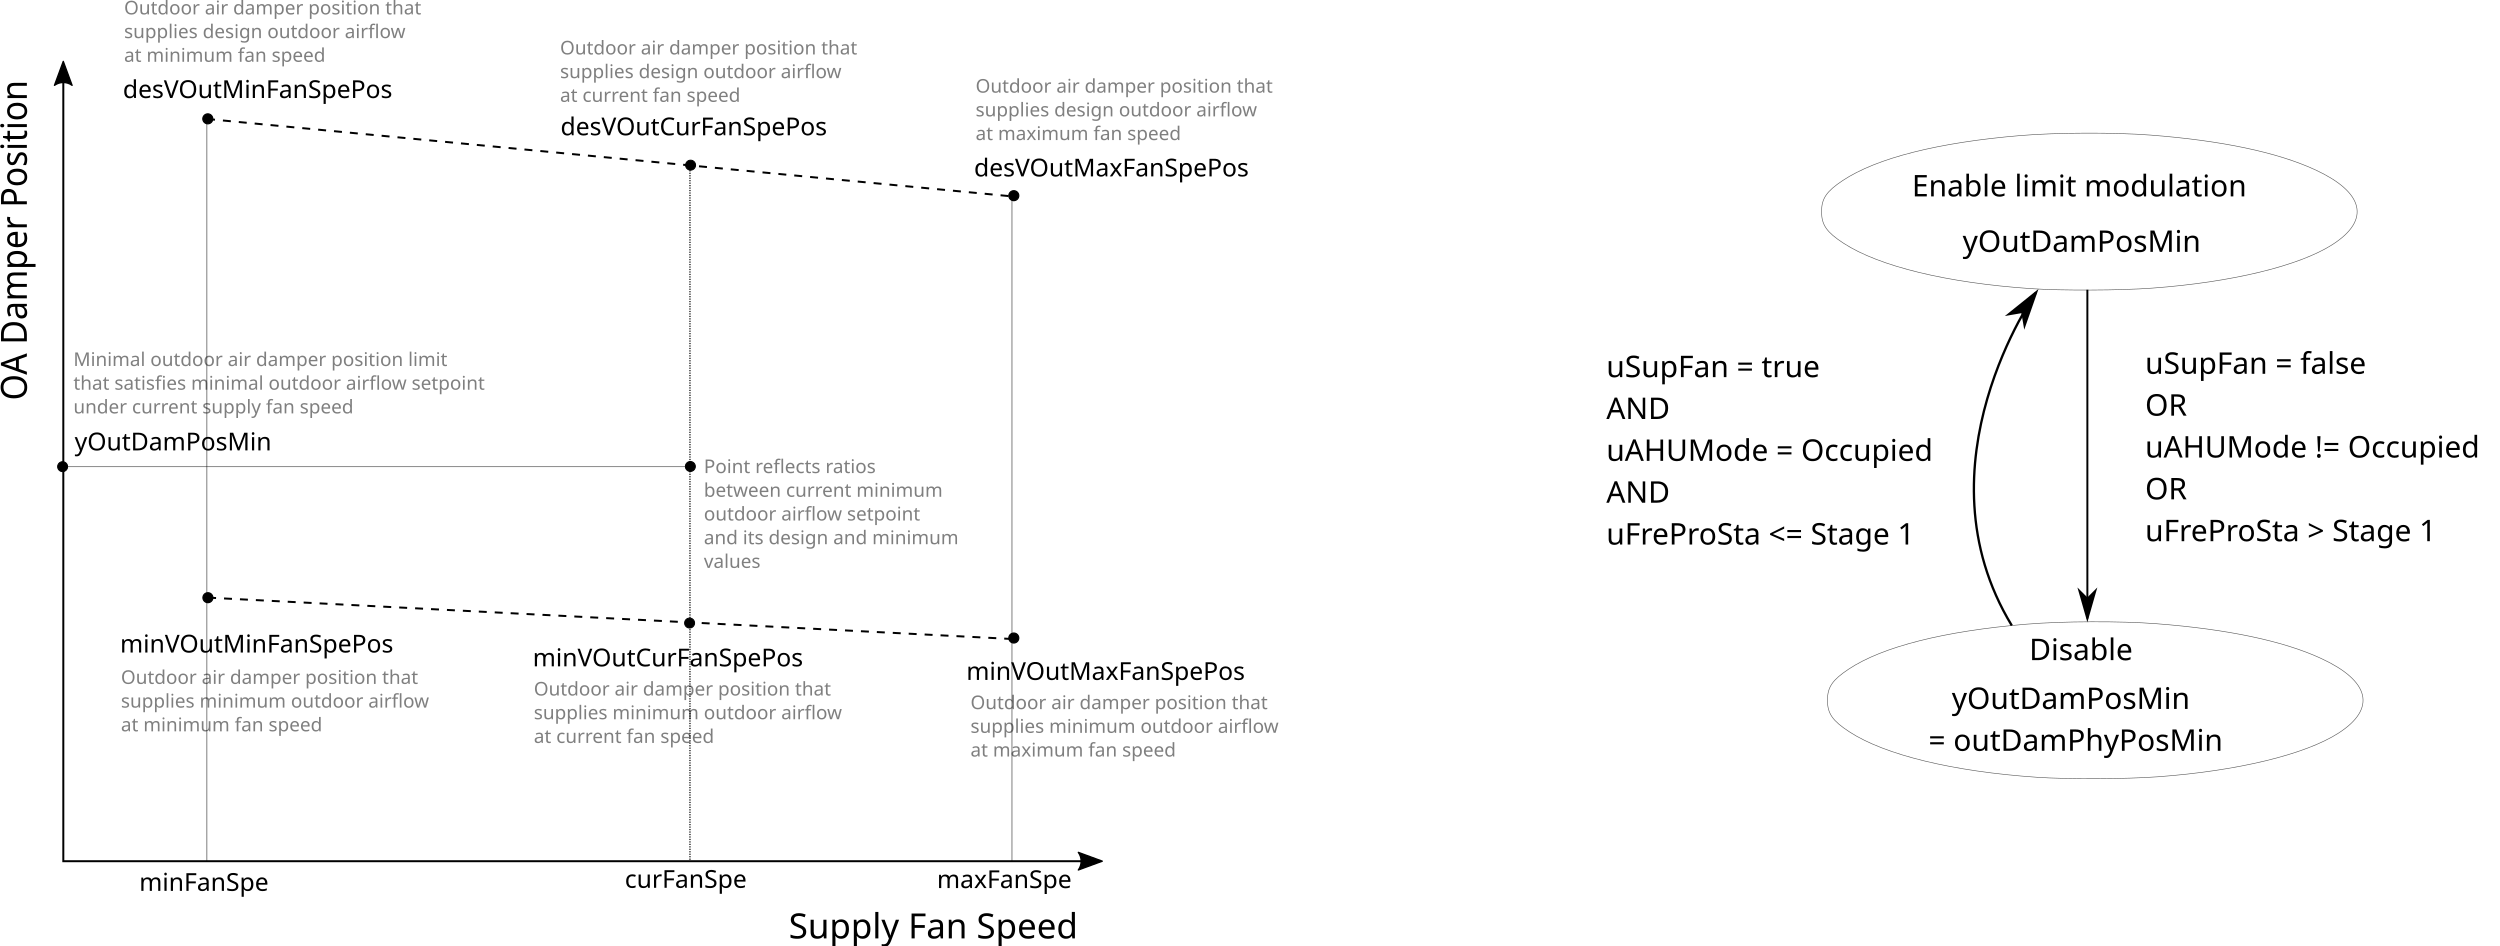
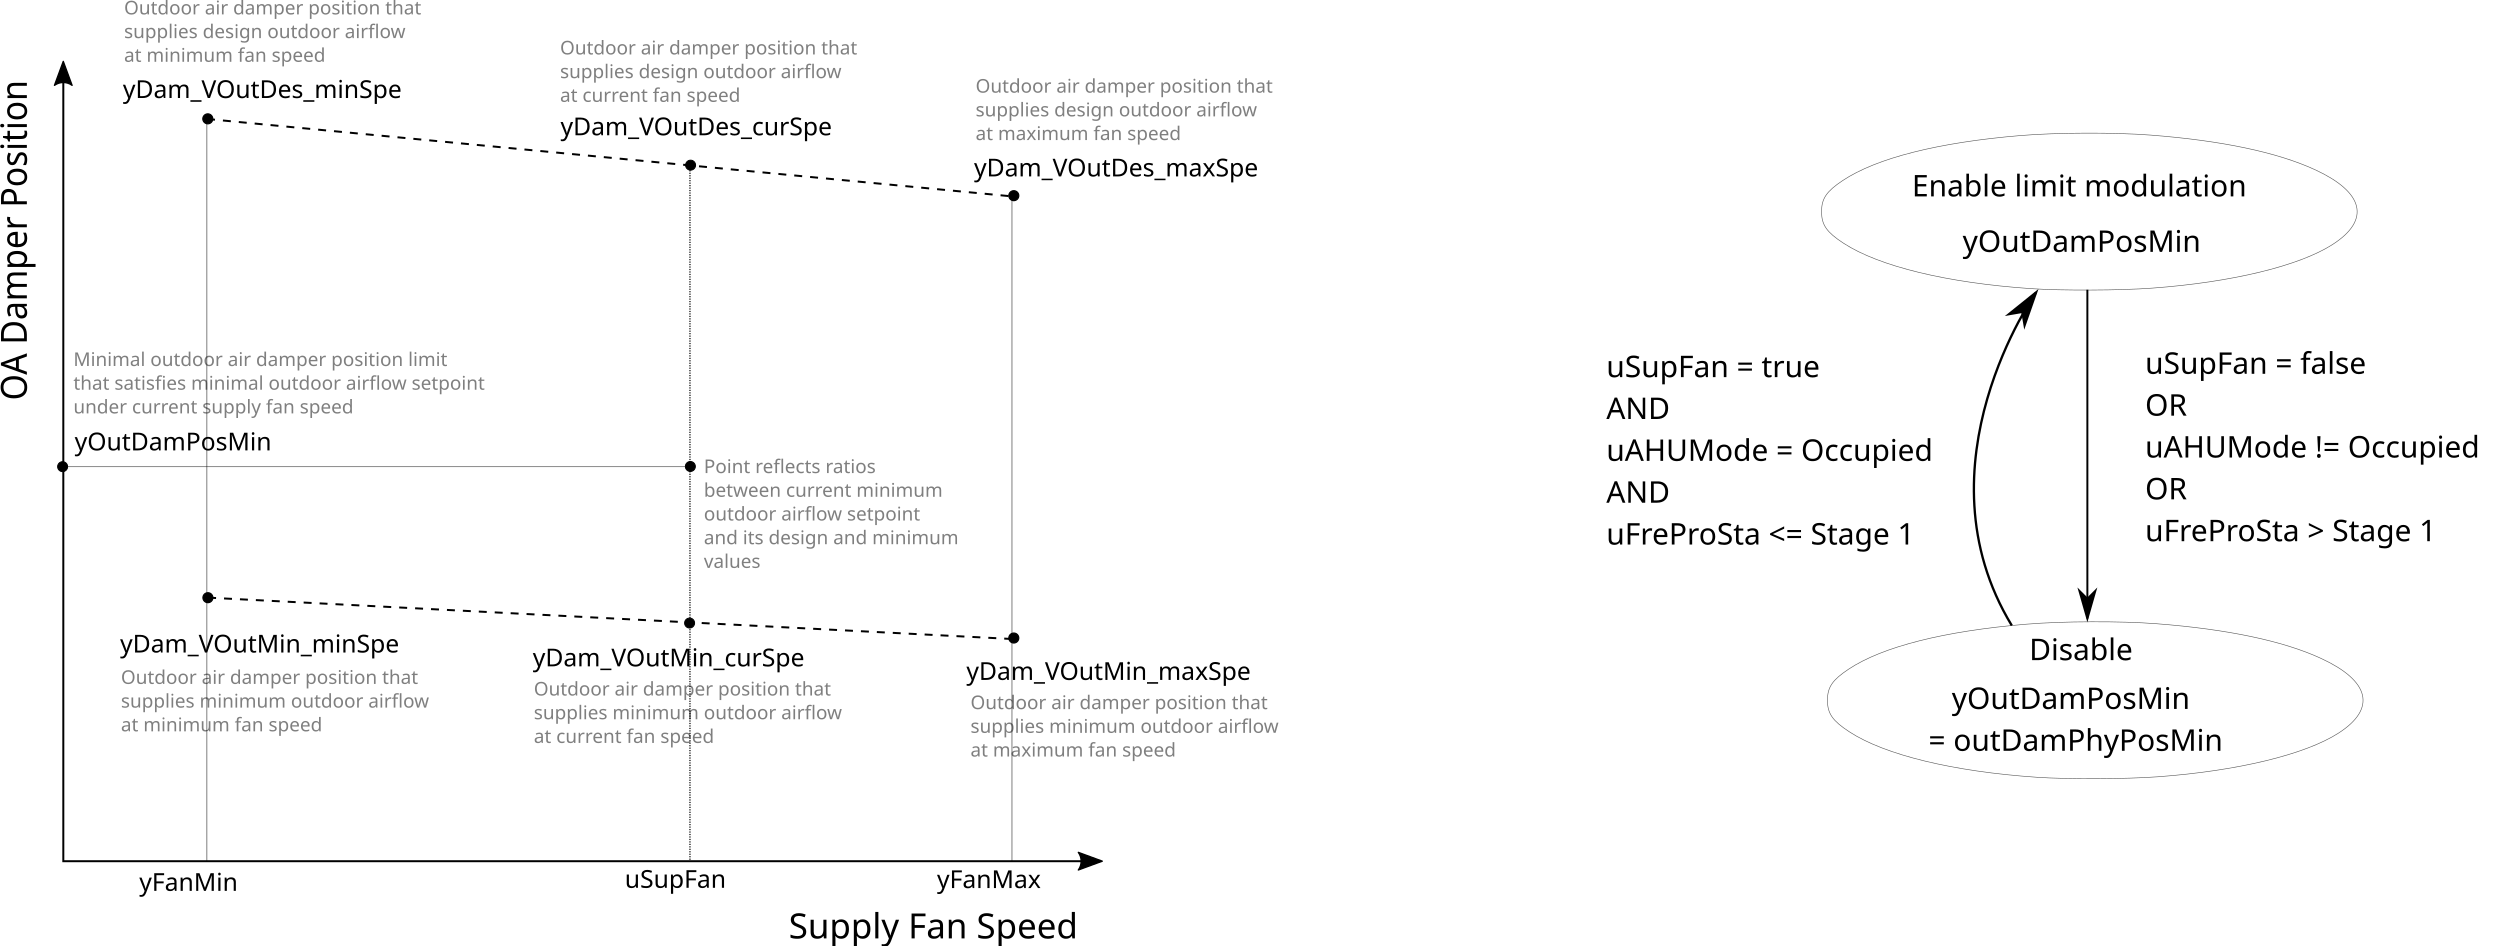
<svg xmlns="http://www.w3.org/2000/svg" width="354.028mm" height="133.885mm" viewBox="0 0 354.028 133.885" version="1.1" id="svg8">
  <defs id="defs2">
    <marker orient="auto" refY="0" refX="0" id="marker10012" style="overflow:visible">
      <path id="path10014" style="fill:#000000;fill-opacity:1;fill-rule:evenodd;stroke:#000000;stroke-width:0.625;stroke-linejoin:round;stroke-opacity:1" d="M 8.719,4.034 -2.207,0.016 8.719,-4.002 c -1.745,2.372 -1.735,5.617 -6e-7,8.035 z" transform="matrix(-1.1,0,0,-1.1,-1.1,0)" />
    </marker>
    <marker style="overflow:visible" id="Arrow2Lend" refX="0" refY="0" orient="auto">
      <path transform="matrix(-1.1,0,0,-1.1,-1.1,0)" d="M 8.719,4.034 -2.207,0.016 8.719,-4.002 c -1.745,2.372 -1.735,5.617 -6e-7,8.035 z" style="fill:#000000;fill-opacity:1;fill-rule:evenodd;stroke:#000000;stroke-width:0.625;stroke-linejoin:round;stroke-opacity:1" id="path4298" />
    </marker>
    <marker style="overflow:visible" id="Arrow2Lstart" refX="0" refY="0" orient="auto">
      <path transform="matrix(1.1,0,0,1.1,1.1,0)" d="M 8.719,4.034 -2.207,0.016 8.719,-4.002 c -1.745,2.372 -1.735,5.617 -6e-7,8.035 z" style="fill:#000000;fill-opacity:1;fill-rule:evenodd;stroke:#000000;stroke-width:0.625;stroke-linejoin:round;stroke-opacity:1" id="path4295" />
    </marker>
    <marker orient="auto" refY="0" refX="0" id="marker10012-0" style="overflow:visible">
      <path id="path10014-0" style="fill:#000000;fill-opacity:1;fill-rule:evenodd;stroke:#000000;stroke-width:0.625;stroke-linejoin:round;stroke-opacity:1" d="M 8.719,4.034 -2.207,0.016 8.719,-4.002 c -1.745,2.372 -1.735,5.617 -6e-7,8.035 z" transform="matrix(-1.1,0,0,-1.1,-1.1,0)" />
    </marker>
    <marker style="overflow:visible" orient="auto" overflow="visible" id="marker5553-0-3-8">
      <path style="fill-rule:evenodd;stroke:#000000;stroke-width:1pt" id="path4485-1-8" d="M 0,0 5,-5 -12.5,0 5,5 Z" transform="matrix(-0.8,0,0,-0.8,-10,0)" />
    </marker>
    <marker style="overflow:visible" orient="auto" overflow="visible" id="marker5381-6-6-6">
      <path style="fill-rule:evenodd;stroke:#000000;stroke-width:1pt" id="path4488-0-3" d="M 0,0 5,-5 -12.5,0 5,5 Z" transform="matrix(-0.8,0,0,-0.8,-10,0)" />
    </marker>
  </defs>
  <g id="layer1" transform="translate(188.9875,-69.0396)">
    <g transform="matrix(0.2822222,0,0,0.2822222,0.6004871,-1.581717)" id="layer1-9">
      <path id="path8806" d="m -640,282.362 v 400 h 520" style="fill:none;fill-rule:evenodd;stroke:#000000;stroke-width:1px;stroke-linecap:butt;stroke-linejoin:miter;stroke-opacity:1;marker-start:url(#Arrow2Lstart);marker-end:url(#Arrow2Lend)" />
      <path id="path8808" d="M -568,682.362 V 309.583" style="opacity:0.5;fill:none;fill-rule:evenodd;stroke:#000000;stroke-width:0.5;stroke-linecap:butt;stroke-linejoin:miter;stroke-miterlimit:4;stroke-dasharray:none;stroke-opacity:1" />
      <path id="path8810" d="M -164,682.362 V 348.013" style="opacity:0.5;fill:none;fill-rule:evenodd;stroke:#000000;stroke-width:0.5;stroke-linecap:butt;stroke-linejoin:miter;stroke-miterlimit:4;stroke-dasharray:none;stroke-opacity:1" />
      <circle r="2.5" cy="309.862" cx="-567.5" id="path8812" style="opacity:1;fill:#000000;fill-opacity:1;stroke:#000000;stroke-width:0.6;stroke-linecap:butt;stroke-linejoin:bevel;stroke-miterlimit:4;stroke-dasharray:none;stroke-dashoffset:0;stroke-opacity:1" />
      <circle r="2.5" cy="550.139" cx="-567.445" id="path8812-3" style="opacity:1;fill:#000000;fill-opacity:1;stroke:#000000;stroke-width:0.6;stroke-linecap:butt;stroke-linejoin:bevel;stroke-miterlimit:4;stroke-dasharray:none;stroke-dashoffset:0;stroke-opacity:1" />
      <circle r="2.5" cy="348.42" cx="-163.07" id="path8812-6" style="opacity:1;fill:#000000;fill-opacity:1;stroke:#000000;stroke-width:0.6;stroke-linecap:butt;stroke-linejoin:bevel;stroke-miterlimit:4;stroke-dasharray:none;stroke-dashoffset:0;stroke-opacity:1" />
      <circle r="2.5" cy="570.378" cx="-163.07" id="path8812-4" style="opacity:1;fill:#000000;fill-opacity:1;stroke:#000000;stroke-width:0.6;stroke-linecap:butt;stroke-linejoin:bevel;stroke-miterlimit:4;stroke-dasharray:none;stroke-dashoffset:0;stroke-opacity:1" />
      <path id="path8841" d="m -567.883,309.924 405.112,38.963" style="fill:none;fill-rule:evenodd;stroke:#000000;stroke-width:1;stroke-linecap:butt;stroke-linejoin:miter;stroke-miterlimit:4;stroke-dasharray:4, 4;stroke-dashoffset:0;stroke-opacity:1" />
      <path id="path8843" d="m -567.349,550.109 404.578,20.816" style="fill:none;fill-rule:evenodd;stroke:#000000;stroke-width:1;stroke-linecap:butt;stroke-linejoin:miter;stroke-miterlimit:4;stroke-dasharray:4, 4;stroke-dashoffset:0;stroke-opacity:1" />
      <path id="path8808-7" d="M -325.563,681.659 V 335.021" style="fill:none;fill-rule:evenodd;stroke:#000000;stroke-width:0.619;stroke-linecap:butt;stroke-linejoin:miter;stroke-miterlimit:4;stroke-dasharray:0.619, 0.619;stroke-dashoffset:0;stroke-opacity:1" />
      <circle r="2.5" cy="333.108" cx="-325.254" id="path8860" style="opacity:1;fill:#000000;fill-opacity:1;stroke:#000000;stroke-width:0.5;stroke-linecap:butt;stroke-linejoin:bevel;stroke-miterlimit:4;stroke-dasharray:none;stroke-dashoffset:0;stroke-opacity:1" />
      <circle r="2.5" cy="484.303" cx="-325.366" id="path8860-9" style="opacity:1;fill:#000000;fill-opacity:1;stroke:#000000;stroke-width:0.5;stroke-linecap:butt;stroke-linejoin:bevel;stroke-miterlimit:4;stroke-dasharray:none;stroke-dashoffset:0;stroke-opacity:1" />
      <circle r="2.5" cy="562.857" cx="-325.745" id="path8860-7" style="opacity:1;fill:#000000;fill-opacity:1;stroke:#000000;stroke-width:0.5;stroke-linecap:butt;stroke-linejoin:bevel;stroke-miterlimit:4;stroke-dasharray:none;stroke-dashoffset:0;stroke-opacity:1" />
      <path id="path8883" d="M -328,484.362 H -638.954" style="opacity:0.5;fill:none;fill-rule:evenodd;stroke:#000000;stroke-width:0.455;stroke-linecap:butt;stroke-linejoin:miter;stroke-miterlimit:4;stroke-dasharray:none;stroke-opacity:1" />
      <text id="text8994" y="721.108" x="-276.009" style="font-style:normal;font-weight:normal;line-height:0%;font-family:sans-serif;letter-spacing:0px;word-spacing:0px;fill:#000000;fill-opacity:1;stroke:none;stroke-width:1px;stroke-linecap:butt;stroke-linejoin:miter;stroke-opacity:1" xml:space="preserve">
        <tspan style="font-size:17.5px;line-height:1.25" y="721.108" x="-276.009" id="tspan8996">Supply Fan Speed</tspan>
      </text>
      <text transform="matrix(0,-0.9637085,1.037658,0,0,0)" id="text9292" y="-634.401" x="-468.116" style="font-style:normal;font-weight:normal;line-height:0%;font-family:sans-serif;text-align:start;letter-spacing:0px;word-spacing:0px;writing-mode:lr-tb;text-anchor:start;fill:#000000;fill-opacity:1;stroke:none;stroke-width:1px;stroke-linecap:butt;stroke-linejoin:miter;stroke-opacity:1" xml:space="preserve">
        <tspan style="font-size:17.5px;line-height:1.25" y="-634.401" x="-468.116" id="tspan9294">OA Damper Position</tspan>
      </text>
      <text id="text8994-5" y="697.243" x="-601.901" style="font-style:normal;font-weight:normal;line-height:0%;font-family:sans-serif;text-align:start;letter-spacing:0px;word-spacing:0px;writing-mode:lr-tb;text-anchor:start;fill:#000000;fill-opacity:1;stroke:none;stroke-width:1px;stroke-linecap:butt;stroke-linejoin:miter;stroke-opacity:1" xml:space="preserve">
-         <tspan style="font-size:12.4px;line-height:1.25" y="697.243" x="-601.901" id="tspan9556">minFanSpe</tspan>
+         <tspan style="font-size:12.4px;line-height:1.25" y="697.243" x="-601.901" id="tspan9556">yFanMin</tspan>
      </text>
      <text id="text8994-5-3" y="695.838" x="-201.623" style="font-style:normal;font-weight:normal;line-height:0%;font-family:sans-serif;text-align:start;letter-spacing:0px;word-spacing:0px;writing-mode:lr-tb;text-anchor:start;fill:#000000;fill-opacity:1;stroke:none;stroke-width:1px;stroke-linecap:butt;stroke-linejoin:miter;stroke-opacity:1" xml:space="preserve">
-         <tspan style="font-size:12.4px;line-height:1.25" y="695.838" x="-201.623" id="tspan9600">maxFanSpe</tspan>
+         <tspan style="font-size:12.4px;line-height:1.25" y="695.838" x="-201.623" id="tspan9600">yFanMax</tspan>
      </text>
      <text id="text8994-5-3-2" y="695.722" x="-358.273" style="font-style:normal;font-weight:normal;line-height:0%;font-family:sans-serif;text-align:start;letter-spacing:0px;word-spacing:0px;writing-mode:lr-tb;text-anchor:start;fill:#000000;fill-opacity:1;stroke:none;stroke-width:1px;stroke-linecap:butt;stroke-linejoin:miter;stroke-opacity:1" xml:space="preserve">
-         <tspan style="font-size:12.4px;line-height:1.25" y="695.722" x="-358.273" id="tspan9622">curFanSpe</tspan>
+         <tspan style="font-size:12.4px;line-height:1.25" y="695.722" x="-358.273" id="tspan9622">uSupFan</tspan>
      </text>
      <text id="text8994-5-33" y="577.647" x="-611.524" style="font-style:normal;font-weight:normal;line-height:0%;font-family:sans-serif;text-align:start;letter-spacing:0px;word-spacing:0px;writing-mode:lr-tb;text-anchor:start;fill:#000000;fill-opacity:1;stroke:none;stroke-width:1px;stroke-linecap:butt;stroke-linejoin:miter;stroke-opacity:1" xml:space="preserve">
-         <tspan style="font-size:12.4px;line-height:1.25" y="577.647" x="-611.524" id="tspan9642">minVOutMinFanSpePos</tspan>
+         <tspan style="font-size:12.4px;line-height:1.25" y="577.647" x="-611.524" id="tspan9642">yDam_VOutMin_minSpe</tspan>
      </text>
      <text id="text8994-5-33-2" y="584.59" x="-404.45" style="font-style:normal;font-weight:normal;line-height:0%;font-family:sans-serif;text-align:start;letter-spacing:0px;word-spacing:0px;writing-mode:lr-tb;text-anchor:start;fill:#000000;fill-opacity:1;stroke:none;stroke-width:1px;stroke-linecap:butt;stroke-linejoin:miter;stroke-opacity:1" xml:space="preserve">
-         <tspan style="font-size:12.4px;line-height:1.25" y="584.59" x="-404.45" id="tspan9770">minVOutCurFanSpePos</tspan>
+         <tspan style="font-size:12.4px;line-height:1.25" y="584.59" x="-404.45" id="tspan9770">yDam_VOutMin_curSpe</tspan>
      </text>
      <text id="text8994-5-33-2-4" y="591.387" x="-186.886" style="font-style:normal;font-weight:normal;line-height:0%;font-family:sans-serif;text-align:start;letter-spacing:0px;word-spacing:0px;writing-mode:lr-tb;text-anchor:start;fill:#000000;fill-opacity:1;stroke:none;stroke-width:1px;stroke-linecap:butt;stroke-linejoin:miter;stroke-opacity:1" xml:space="preserve">
-         <tspan style="font-size:12.4px;line-height:1.25" y="591.387" x="-186.886" id="tspan9774">minVOutMaxFanSpePos</tspan>
+         <tspan style="font-size:12.4px;line-height:1.25" y="591.387" x="-186.886" id="tspan9774">yDam_VOutMin_maxSpe</tspan>
      </text>
      <text id="text8994-5-33-2-4-9" y="338.758" x="-183.041" style="font-style:normal;font-weight:normal;line-height:0%;font-family:sans-serif;text-align:start;letter-spacing:0px;word-spacing:0px;writing-mode:lr-tb;text-anchor:start;fill:#000000;fill-opacity:1;stroke:none;stroke-width:1px;stroke-linecap:butt;stroke-linejoin:miter;stroke-opacity:1" xml:space="preserve">
-         <tspan style="font-size:12.4px;line-height:1.25" y="338.758" x="-183.041" id="tspan9776">desVOutMaxFanSpePos</tspan>
+         <tspan style="font-size:12.4px;line-height:1.25" y="338.758" x="-183.041" id="tspan9776">yDam_VOutDes_maxSpe</tspan>
      </text>
      <text id="text8994-5-33-2-4-9-3" y="318.107" x="-390.527" style="font-style:normal;font-weight:normal;line-height:0%;font-family:sans-serif;text-align:start;letter-spacing:0px;word-spacing:0px;writing-mode:lr-tb;text-anchor:start;fill:#000000;fill-opacity:1;stroke:none;stroke-width:1px;stroke-linecap:butt;stroke-linejoin:miter;stroke-opacity:1" xml:space="preserve">
-         <tspan style="font-size:12.4px;line-height:1.25" y="318.107" x="-390.527" id="tspan9772">desVOutCurFanSpePos</tspan>
+         <tspan style="font-size:12.4px;line-height:1.25" y="318.107" x="-390.527" id="tspan9772">yDam_VOutDes_curSpe</tspan>
      </text>
      <text id="text8994-5-33-2-4-9-3-3" y="299.411" x="-610.123" style="font-style:normal;font-weight:normal;line-height:0%;font-family:sans-serif;text-align:start;letter-spacing:0px;word-spacing:0px;writing-mode:lr-tb;text-anchor:start;fill:#000000;fill-opacity:1;stroke:none;stroke-width:1px;stroke-linecap:butt;stroke-linejoin:miter;stroke-opacity:1" xml:space="preserve">
-         <tspan style="font-size:12.4px;line-height:1.25" y="299.411" x="-610.123" id="tspan9778">desVOutMinFanSpePos</tspan>
+         <tspan style="font-size:12.4px;line-height:1.25" y="299.411" x="-610.123" id="tspan9778">yDam_VOutDes_minSpe</tspan>
      </text>
      <text id="text8994-5-33-2-4-9-3-3-9" y="476.219" x="-634.319" style="font-style:normal;font-weight:normal;line-height:0%;font-family:sans-serif;text-align:start;letter-spacing:0px;word-spacing:0px;writing-mode:lr-tb;text-anchor:start;fill:#000000;fill-opacity:1;stroke:none;stroke-width:1px;stroke-linecap:butt;stroke-linejoin:miter;stroke-opacity:1" xml:space="preserve">
        <tspan style="font-size:12.4px;line-height:1.25" y="476.219" x="-634.319" id="tspan9780">yOutDamPosMin</tspan>
      </text>
      <text id="text8994-5-33-2-4-9-3-3-9-4" y="593.401" x="-611.103" style="font-style:normal;font-weight:normal;line-height:0%;font-family:sans-serif;text-align:start;letter-spacing:0px;word-spacing:0px;writing-mode:lr-tb;text-anchor:start;opacity:0.5;fill:#000000;fill-opacity:1;stroke:none;stroke-width:1px;stroke-linecap:butt;stroke-linejoin:miter;stroke-opacity:1" xml:space="preserve">
        <tspan style="font-size:9.516px;line-height:1.25" y="593.401" x="-611.103" id="tspan9978">Outdoor air damper position that</tspan>
        <tspan id="tspan12443" style="font-size:9.516px;line-height:1.25" y="605.296" x="-611.103">supplies minimum outdoor airflow </tspan>
        <tspan id="tspan12445" style="font-size:9.516px;line-height:1.25" y="617.19" x="-611.103">at minimum fan speed</tspan>
      </text>
      <text id="text8994-5-33-2-4-9-3-3-9-4-9" y="433.89" x="-634.937" style="font-style:normal;font-weight:normal;line-height:0%;font-family:sans-serif;text-align:start;letter-spacing:0px;word-spacing:0px;writing-mode:lr-tb;text-anchor:start;opacity:0.5;fill:#000000;fill-opacity:1;stroke:none;stroke-width:1px;stroke-linecap:butt;stroke-linejoin:miter;stroke-opacity:1" xml:space="preserve">
        <tspan style="font-size:9.516px;line-height:1.25" y="433.89" x="-634.937" id="tspan9792-5">Minimal outdoor air damper position limit </tspan>
        <tspan id="tspan12601" style="font-size:9.516px;line-height:1.25" y="445.785" x="-634.937">that satisfies minimal outdoor airflow setpoint </tspan>
        <tspan id="tspan12613" style="font-size:9.516px;line-height:1.25" y="457.68" x="-634.937">under current supply fan speed</tspan>
      </text>
      <text id="text8994-5-33-2-4-9-3-3-9-4-5" y="599.235" x="-403.922" style="font-style:normal;font-weight:normal;line-height:0%;font-family:sans-serif;text-align:start;letter-spacing:0px;word-spacing:0px;writing-mode:lr-tb;text-anchor:start;opacity:0.5;fill:#000000;fill-opacity:1;stroke:none;stroke-width:1px;stroke-linecap:butt;stroke-linejoin:miter;stroke-opacity:1" xml:space="preserve">
        <tspan style="font-size:9.516px;line-height:1.25" y="599.235" x="-403.922" id="tspan9962">Outdoor air damper position that</tspan>
        <tspan id="tspan12482" style="font-size:9.516px;line-height:1.25" y="611.13" x="-403.922">supplies minimum outdoor airflow </tspan>
        <tspan id="tspan12484" style="font-size:9.516px;line-height:1.25" y="623.024" x="-403.922">at current fan speed</tspan>
      </text>
      <text id="text8994-5-33-2-4-9-3-3-9-4-5-0" y="606.063" x="-184.812" style="font-style:normal;font-weight:normal;line-height:0%;font-family:sans-serif;text-align:start;letter-spacing:0px;word-spacing:0px;writing-mode:lr-tb;text-anchor:start;opacity:0.5;fill:#000000;fill-opacity:1;stroke:none;stroke-width:1px;stroke-linecap:butt;stroke-linejoin:miter;stroke-opacity:1" xml:space="preserve">
        <tspan style="font-size:9.516px;line-height:1.25" y="606.063" x="-184.812" id="tspan9970">Outdoor air damper position that</tspan>
        <tspan id="tspan12469" style="font-size:9.516px;line-height:1.25" y="617.958" x="-184.812">supplies minimum outdoor airflow </tspan>
        <tspan id="tspan12471" style="font-size:9.516px;line-height:1.25" y="629.853" x="-184.812">at maximum fan speed</tspan>
      </text>
      <text id="text8994-5-33-2-4-9-3-3-9-4-5-0-2" y="296.734" x="-182.255" style="font-style:normal;font-weight:normal;line-height:0%;font-family:sans-serif;text-align:start;letter-spacing:0px;word-spacing:0px;writing-mode:lr-tb;text-anchor:start;opacity:0.5;fill:#000000;fill-opacity:1;stroke:none;stroke-width:1px;stroke-linecap:butt;stroke-linejoin:miter;stroke-opacity:1" xml:space="preserve">
        <tspan style="font-size:9.516px;line-height:1.25" y="296.734" x="-182.255" id="tspan10002">Outdoor air damper position that</tspan>
        <tspan id="tspan12456" style="font-size:9.516px;line-height:1.25" y="308.629" x="-182.255">supplies design outdoor airflow </tspan>
        <tspan id="tspan12458" style="font-size:9.516px;line-height:1.25" y="320.524" x="-182.255">at maximum fan speed</tspan>
      </text>
      <text id="text8994-5-33-2-4-9-3-3-9-4-5-0-2-0" y="277.551" x="-390.76" style="font-style:normal;font-weight:normal;line-height:0%;font-family:sans-serif;text-align:start;letter-spacing:0px;word-spacing:0px;writing-mode:lr-tb;text-anchor:start;opacity:0.5;fill:#000000;fill-opacity:1;stroke:none;stroke-width:1px;stroke-linecap:butt;stroke-linejoin:miter;stroke-opacity:1" xml:space="preserve">
        <tspan style="font-size:9.516px;line-height:1.25" y="277.551" x="-390.76" id="tspan9994">Outdoor air damper position that</tspan>
        <tspan id="tspan12495" style="font-size:9.516px;line-height:1.25" y="289.446" x="-390.76">supplies design outdoor airflow </tspan>
        <tspan id="tspan12499" style="font-size:9.516px;line-height:1.25" y="301.341" x="-390.76">at current fan speed</tspan>
      </text>
      <text id="text8994-5-33-2-4-9-3-3-9-4-5-0-2-0-9" y="257.463" x="-609.523" style="font-style:normal;font-weight:normal;line-height:0%;font-family:sans-serif;text-align:start;letter-spacing:0px;word-spacing:0px;writing-mode:lr-tb;text-anchor:start;opacity:0.5;fill:#000000;fill-opacity:1;stroke:none;stroke-width:1px;stroke-linecap:butt;stroke-linejoin:miter;stroke-opacity:1" xml:space="preserve">
        <tspan style="font-size:9.516px;line-height:1.25" y="257.463" x="-609.523" id="tspan9984">Outdoor air damper position that</tspan>
        <tspan style="font-size:9.516px;line-height:1.25" y="269.358" x="-609.523" id="tspan9986">supplies design outdoor airflow </tspan>
        <tspan id="tspan12432" style="font-size:9.516px;line-height:1.25" y="281.253" x="-609.523">at minimum fan speed</tspan>
      </text>
      <text id="text8994-5-33-2-4-9-3-3-9-4-9-0" y="487.622" x="-318.601" style="font-style:normal;font-weight:normal;font-size:12px;line-height:0%;font-family:sans-serif;text-align:start;letter-spacing:0px;word-spacing:0px;writing-mode:lr-tb;text-anchor:start;opacity:0.5;fill:#000000;fill-opacity:1;stroke:none;stroke-width:1px;stroke-linecap:butt;stroke-linejoin:miter;stroke-opacity:1" xml:space="preserve">
        <tspan id="tspan12544" style="font-size:9.516px;line-height:1.25;stroke-width:1px" y="487.622" x="-318.601">Point reflects ratios </tspan>
        <tspan id="tspan12548" style="font-size:9.516px;line-height:1.25;stroke-width:1px" y="499.517" x="-318.601">between current minimum </tspan>
        <tspan id="tspan12550" style="font-size:9.516px;line-height:1.25;stroke-width:1px" y="511.412" x="-318.601">outdoor airflow setpoint </tspan>
        <tspan id="tspan12566" style="font-size:9.516px;line-height:1.25;stroke-width:1px" y="523.306" x="-318.601">and its design and minimum </tspan>
        <tspan id="tspan12552" style="font-size:9.516px;line-height:1.25;stroke-width:1px" y="535.201" x="-318.601">values</tspan>
      </text>
      <circle r="2.5" cy="484.392" cx="-640.348" id="path8860-9-6" style="opacity:1;fill:#000000;fill-opacity:1;stroke:#000000;stroke-width:0.5;stroke-linecap:butt;stroke-linejoin:bevel;stroke-miterlimit:4;stroke-dasharray:none;stroke-dashoffset:0;stroke-opacity:1" />
      <path style="fill:#333333;fill-rule:evenodd;stroke:#000000;stroke-width:0.937px;stroke-linecap:butt;stroke-linejoin:miter;stroke-opacity:1" d="m 183.414,366.606 v 0" id="path6094-1" />
      <path style="opacity:0;fill:#333333;fill-rule:evenodd;stroke:none;stroke-width:0.937px;stroke-linecap:butt;stroke-linejoin:miter;stroke-opacity:1" d="m 225.718,440.618 v 0" id="path7626-8" />
      <path style="fill:none;stroke:#000000;stroke-width:0.984;marker-end:url(#marker5381-6-6-6)" id="path4499-2-3" d="M 375.616,395.631 V 560.582" />
      <path d="M 337.697,564.107 C 288.715,483.524 349.791,397.075 349.791,397.075" id="path4503-4-3" style="fill:none;stroke:#000000;stroke-width:1.173px;marker-end:url(#marker5553-0-3-8)" />
      <text xml:space="preserve" style="font-style:normal;font-weight:normal;font-size:15px;line-height:1.25;font-family:sans-serif;letter-spacing:0px;word-spacing:0px;fill:#000000;fill-opacity:1;stroke:none;stroke-width:0.937" x="346.432" y="581.486" id="text4487-8-5-2">
        <tspan id="tspan4485-5-1-8" x="346.432" y="581.486" style="font-size:15px;fill:#000000;stroke-width:0.937">Disable</tspan>
      </text>
      <text xml:space="preserve" style="font-style:normal;font-weight:normal;font-size:15px;line-height:1.25;font-family:sans-serif;letter-spacing:0px;word-spacing:0px;fill:#000000;fill-opacity:1;stroke:none;stroke-width:0.937" x="295.875" y="605.974" id="text4487-4-1-0-9">
        <tspan x="295.875" y="605.974" style="font-size:15px;line-height:1.4;fill:#000000;stroke-width:0.937" id="tspan6753-2-0">   yOutDamPosMin </tspan>
        <tspan x="295.875" y="626.974" style="font-size:15px;line-height:1.4;fill:#000000;stroke-width:0.937" id="tspan10323">= outDamPhyPosMin</tspan>
      </text>
      <text xml:space="preserve" style="font-style:normal;font-weight:normal;font-size:15px;line-height:1.25;font-family:sans-serif;letter-spacing:0px;word-spacing:0px;fill:#000000;fill-opacity:1;stroke:none;stroke-width:0.937" x="287.603" y="348.776" id="text4487-8-5-3-4">
        <tspan x="287.603" y="348.776" style="font-size:15px;fill:#000000;stroke-width:0.937" id="tspan8823-5">Enable limit modulation</tspan>
      </text>
      <text xml:space="preserve" style="font-style:normal;font-weight:normal;font-size:15px;line-height:1.25;font-family:sans-serif;letter-spacing:0px;word-spacing:0px;fill:#000000;fill-opacity:1;stroke:none;stroke-width:0.937" x="313.011" y="376.625" id="text4487-4-1-0-3-0">
        <tspan id="tspan4485-8-3-3-4-0" x="313.011" y="376.625" style="font-size:15px;line-height:1.4;fill:#000000;stroke-width:0.937">yOutDamPosMin</tspan>
        <tspan x="313.011" y="396.5" style="font-size:15px;line-height:1.4;fill:#000000;stroke-width:0.937" id="tspan6753-2-7-0" />
      </text>
      <text xml:space="preserve" style="font-style:normal;font-weight:normal;font-size:15px;line-height:1.25;font-family:sans-serif;letter-spacing:0px;word-spacing:0px;fill:#000000;fill-opacity:1;stroke:none;stroke-width:0.937" x="134.236" y="439.478" id="text4487-4-1-0-3-4-2">
        <tspan x="134.236" y="439.478" style="font-size:15px;line-height:1.4;fill:#000000;stroke-width:0.937" id="tspan6753-2-7-8-5">uSupFan = true</tspan>
        <tspan x="134.236" y="460.478" style="font-size:15px;line-height:1.4;fill:#000000;stroke-width:0.937" id="tspan6882-6">AND</tspan>
        <tspan x="134.236" y="481.478" style="font-size:15px;line-height:1.4;fill:#000000;stroke-width:0.937" id="tspan6884-3">uAHUMode = Occupied</tspan>
        <tspan x="134.236" y="502.478" style="font-size:15px;line-height:1.4;fill:#000000;stroke-width:0.937" id="tspan6886-9">AND</tspan>
        <tspan x="134.236" y="523.478" style="font-size:15px;line-height:1.4;fill:#000000;stroke-width:0.937" id="tspan6888-4">uFreProSta &lt;= Stage 1</tspan>
      </text>
      <text xml:space="preserve" style="font-style:normal;font-weight:normal;font-size:15px;line-height:1.25;font-family:sans-serif;letter-spacing:0px;word-spacing:0px;fill:#000000;fill-opacity:1;stroke:none;stroke-width:0.937" x="404.573" y="437.795" id="text4487-4-1-0-3-4-1-9">
        <tspan x="404.573" y="437.795" style="font-size:15px;line-height:1.4;fill:#000000;stroke-width:0.937" id="tspan6888-9-0">uSupFan = false</tspan>
        <tspan x="404.573" y="458.795" style="font-size:15px;line-height:1.4;fill:#000000;stroke-width:0.937" id="tspan6934-4">OR</tspan>
        <tspan x="404.573" y="479.795" style="font-size:15px;line-height:1.4;fill:#000000;stroke-width:0.937" id="tspan6936-9">uAHUMode != Occupied</tspan>
        <tspan x="404.573" y="500.795" style="font-size:15px;line-height:1.4;fill:#000000;stroke-width:0.937" id="tspan6938-3">OR</tspan>
        <tspan x="404.573" y="521.795" style="font-size:15px;line-height:1.4;fill:#000000;stroke-width:0.937" id="tspan6940-7">uFreProSta &gt; Stage 1</tspan>
      </text>
      <path style="fill:none;fill-opacity:1;stroke:#000000;stroke-width:0.293;stroke-opacity:0.667" id="path4497-0-4-6" d="m 347.211,395.055 c -41.978,-2.875 -76.16,-11.169 -93.981,-22.804 -8.46,-5.524 -10.992,-9.167 -10.992,-15.818 0,-6.584 2.465,-10.199 10.666,-15.644 16.953,-11.254 47.887,-19.08 89.072,-22.534 18.173,-1.524 47.37,-1.629 65.394,-0.235 35.613,2.754 63.425,8.608 82.44,17.353 24.709,11.362 27.984,25.251 8.852,37.534 -16.793,10.783 -50.611,18.966 -90.496,21.9 -16.301,1.199 -45.347,1.317 -60.959,0.247 z" />
      <path style="fill:none;fill-opacity:1;stroke:#000000;stroke-width:0.293;stroke-opacity:0.667" id="path4497-0-4-6-1" d="m 350.169,640.238 c -41.978,-2.875 -76.16,-11.169 -93.981,-22.804 -8.46,-5.524 -10.992,-9.167 -10.992,-15.818 0,-6.584 2.465,-10.199 10.666,-15.644 16.953,-11.254 47.887,-19.08 89.072,-22.534 18.173,-1.524 47.37,-1.629 65.394,-0.235 35.613,2.754 63.425,8.608 82.44,17.353 24.709,11.362 27.984,25.251 8.852,37.534 -16.793,10.783 -50.611,18.966 -90.496,21.9 -16.301,1.199 -45.347,1.317 -60.959,0.247 z" />
    </g>
  </g>
</svg>
